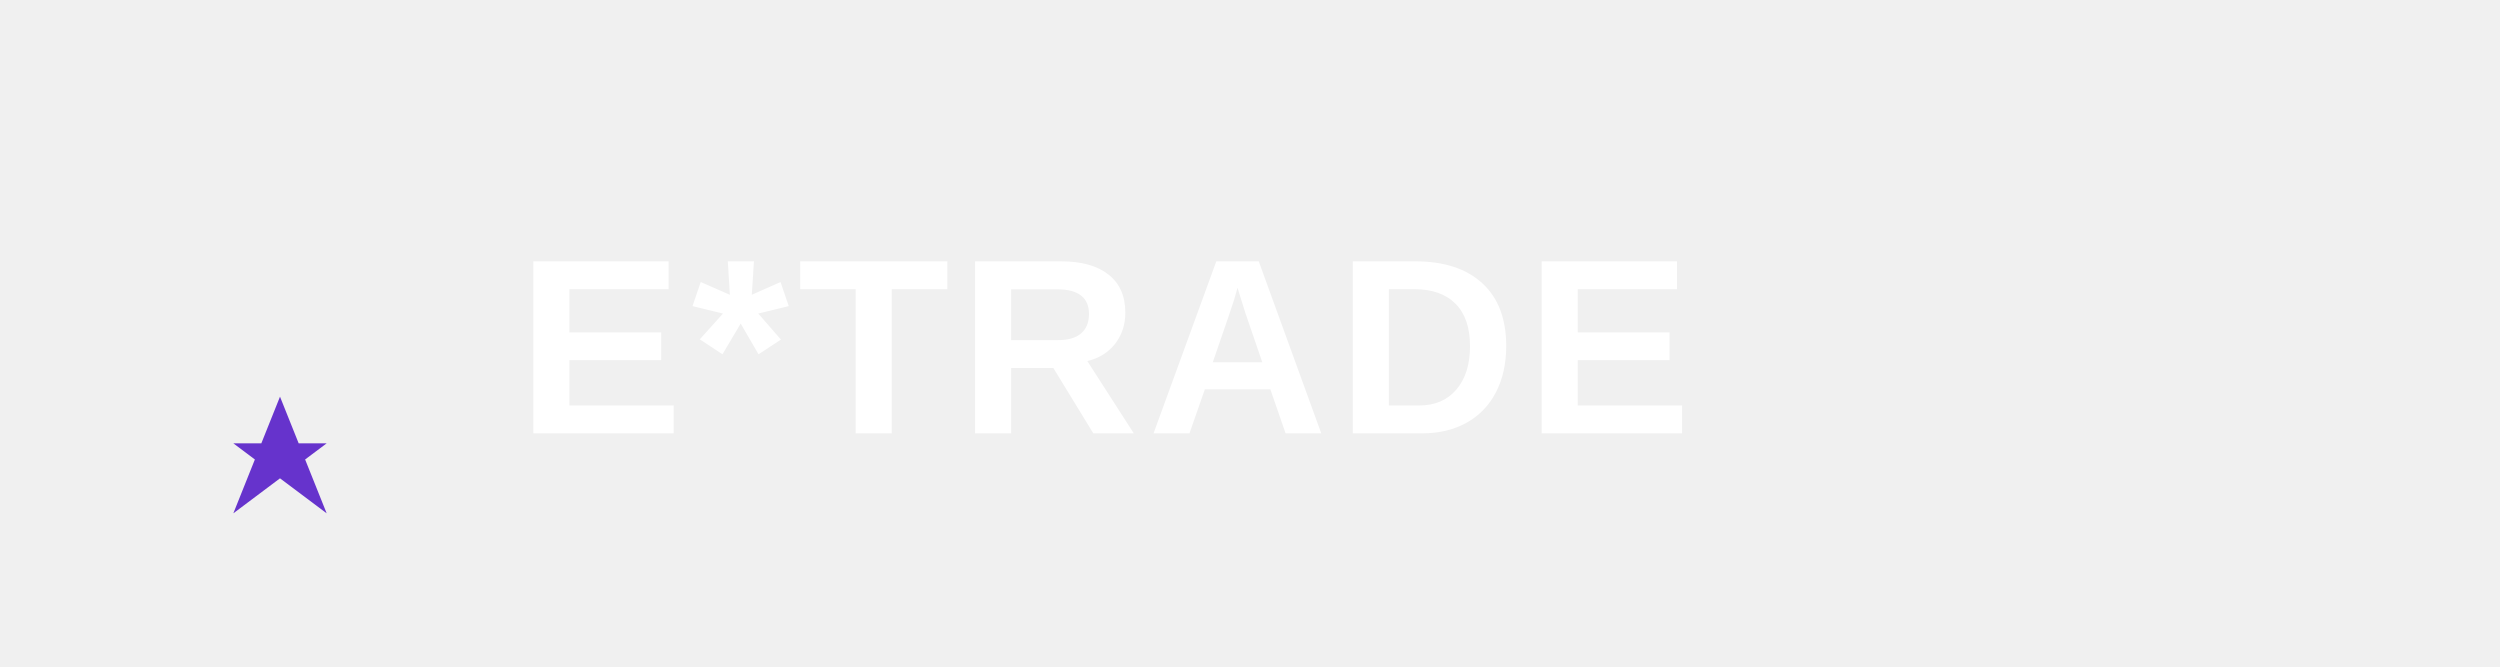
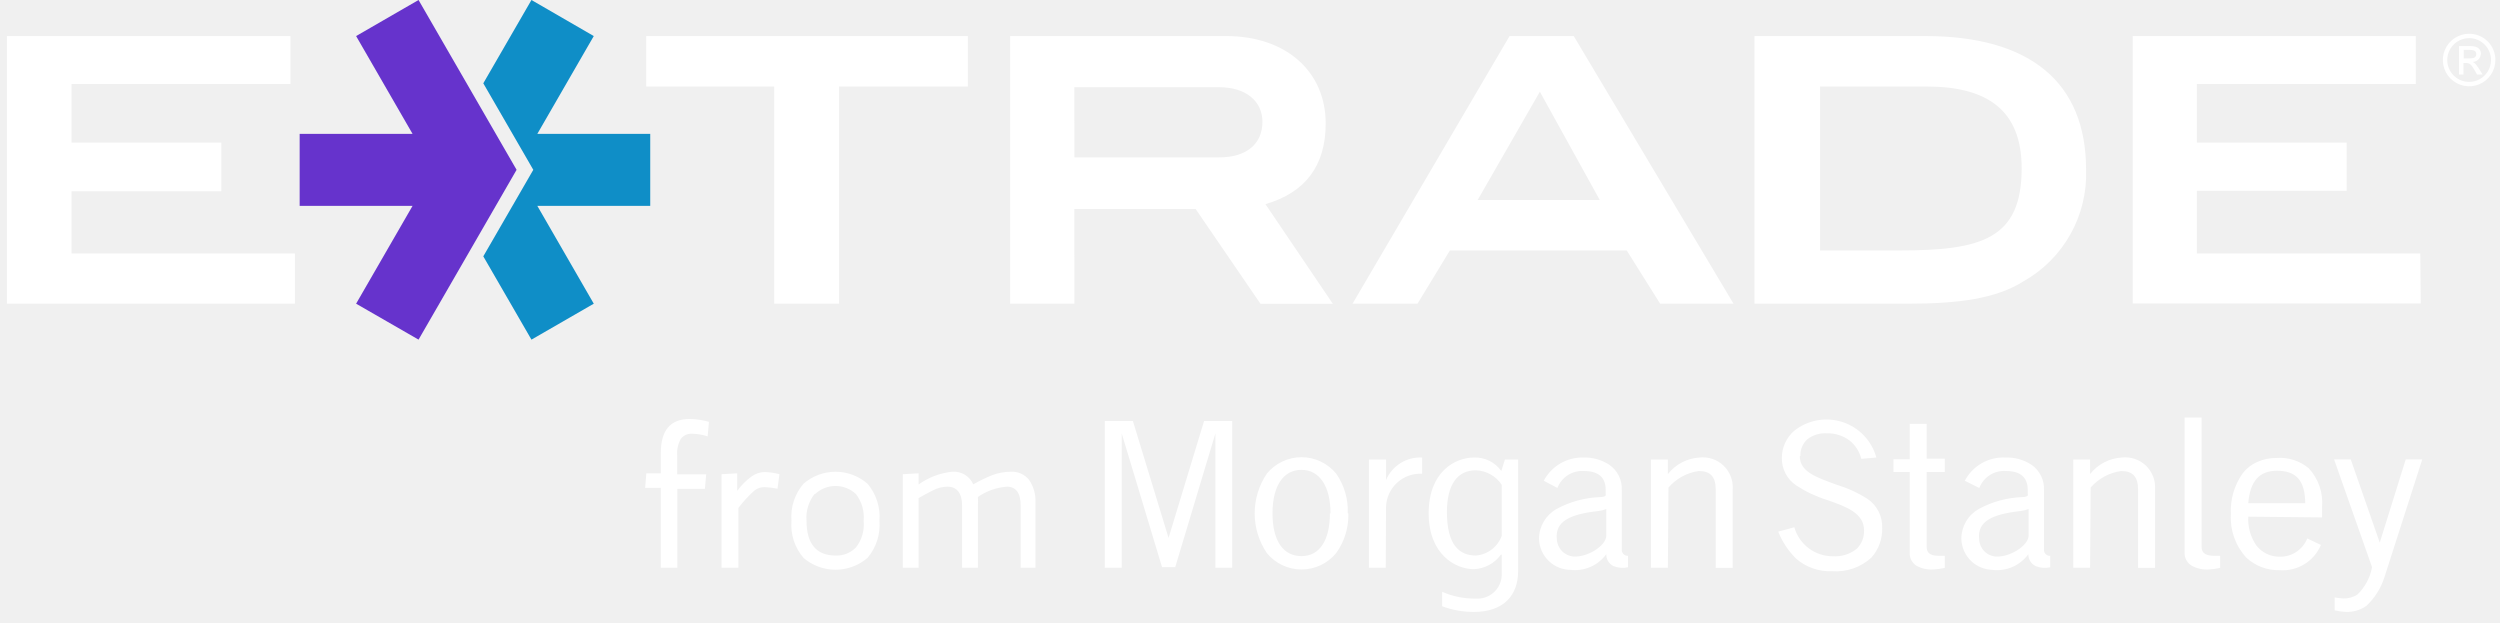
- <svg xmlns="http://www.w3.org/2000/svg" viewBox="0 0 300 80">
-   <polygon points="22,28 26,38 18,32 26,32 18,38" fill="#6633cc" transform="scale(1.4) translate(2,6)" />
-   <text x="62" y="52" font-family="'Helvetica Neue', Arial, sans-serif" font-size="30" font-weight="700" fill="#ffffff" letter-spacing="1">E*TRADE</text>
+ <svg xmlns="http://www.w3.org/2000/svg" width="217" height="54" viewBox="0 0 217 54" fill="none">
+   <g clip-path="url(#clip0_8257_36350)">
+     <path d="M56 42.344L56.101 41.085H57.359V39.311C57.359 37.347 58.19 36.366 59.876 36.366C60.439 36.374 60.998 36.459 61.537 36.617L61.424 37.876C60.993 37.734 60.544 37.658 60.09 37.65C59.901 37.634 59.71 37.666 59.537 37.743C59.363 37.82 59.211 37.939 59.096 38.09C58.851 38.526 58.741 39.026 58.781 39.525V41.173H61.298L61.185 42.432H58.794V49.278H57.359V42.344H56ZM64.092 49.278V44.093C64.5 43.551 64.96 43.049 65.464 42.595C65.712 42.392 66.023 42.281 66.345 42.281C66.729 42.297 67.112 42.343 67.49 42.419L67.653 41.161C67.242 41.051 66.82 40.987 66.395 40.972C65.983 40.975 65.583 41.107 65.25 41.349C64.765 41.698 64.34 42.123 63.991 42.608V41.085L62.632 41.161V49.278H64.092ZM69.743 48.422C70.516 49.087 71.503 49.453 72.524 49.453C73.544 49.453 74.531 49.087 75.305 48.422C76.058 47.53 76.429 46.377 76.337 45.213C76.431 44.045 76.06 42.887 75.305 41.991C74.534 41.319 73.546 40.948 72.524 40.948C71.501 40.948 70.513 41.319 69.743 41.991C69.364 42.432 69.076 42.944 68.897 43.497C68.718 44.05 68.65 44.633 68.698 45.213C68.651 45.79 68.719 46.371 68.899 46.922C69.078 47.473 69.365 47.983 69.743 48.422ZM70.749 42.885C71.23 42.434 71.864 42.182 72.524 42.182C73.183 42.182 73.817 42.434 74.298 42.885C74.805 43.549 75.044 44.38 74.965 45.213C75.046 46.038 74.807 46.862 74.298 47.516C74.069 47.752 73.792 47.937 73.487 48.059C73.181 48.18 72.853 48.235 72.524 48.221C70.888 48.221 70.007 47.226 70.007 45.213C69.935 44.377 70.183 43.546 70.699 42.885H70.749ZM79.735 49.278V43.237C80.137 42.998 80.565 42.771 80.993 42.557C81.382 42.354 81.813 42.246 82.252 42.243C83.044 42.243 83.51 42.797 83.51 43.892V49.278H84.882V43.917C84.901 43.657 84.901 43.396 84.882 43.136C85.627 42.621 86.495 42.312 87.399 42.243C88.192 42.243 88.594 42.797 88.594 43.892V49.278H89.878V43.652C89.918 42.943 89.724 42.239 89.324 41.651C89.135 41.416 88.892 41.23 88.617 41.108C88.341 40.985 88.04 40.93 87.739 40.947C87.193 40.948 86.652 41.046 86.14 41.236C85.57 41.468 85.015 41.737 84.479 42.041C84.326 41.69 84.066 41.395 83.736 41.199C83.407 41.003 83.024 40.914 82.642 40.947C81.593 41.056 80.591 41.438 79.735 42.054V41.085L78.363 41.161V49.278H79.735ZM206.563 47.101V47.252V47.101L204.046 39.877H202.599L205.884 49.202V49.278C205.714 50.165 205.274 50.978 204.625 51.606C204.251 51.846 203.811 51.965 203.367 51.946C203.126 51.929 202.887 51.9 202.649 51.858V52.978C202.971 53.056 203.3 53.102 203.631 53.116C204.264 53.136 204.887 52.951 205.405 52.587C206.138 51.898 206.68 51.031 206.979 50.071L210.251 39.877H208.816L206.563 47.101ZM195.149 44.848C195.1 45.743 195.353 46.63 195.866 47.365C196.106 47.668 196.412 47.912 196.761 48.078C197.111 48.244 197.493 48.327 197.88 48.321C198.392 48.332 198.896 48.186 199.323 47.903C199.751 47.619 200.081 47.212 200.271 46.736L201.454 47.302C201.163 47.996 200.661 48.58 200.02 48.973C199.379 49.366 198.63 49.548 197.88 49.492C196.811 49.522 195.772 49.134 194.985 48.409C194.519 47.903 194.159 47.308 193.927 46.659C193.696 46.01 193.598 45.322 193.639 44.634C193.571 43.359 193.939 42.098 194.683 41.06C195.016 40.638 195.449 40.305 195.942 40.091C196.473 39.858 197.048 39.742 197.628 39.751C198.632 39.678 199.625 39.999 200.397 40.645C200.816 41.094 201.135 41.627 201.334 42.208C201.534 42.789 201.609 43.405 201.555 44.017V44.911L195.149 44.848ZM197.666 40.859C196.105 40.859 195.313 41.752 195.149 43.678H200.095C200.07 41.752 199.365 40.859 197.616 40.859H197.666ZM117.036 44.559C117.073 45.793 116.702 47.005 115.979 48.007C115.614 48.452 115.155 48.81 114.635 49.057C114.115 49.303 113.546 49.431 112.971 49.431C112.395 49.431 111.827 49.303 111.307 49.057C110.787 48.81 110.328 48.452 109.963 48.007C109.274 46.989 108.906 45.788 108.906 44.559C108.906 43.329 109.274 42.128 109.963 41.11C110.328 40.665 110.787 40.307 111.307 40.06C111.827 39.814 112.395 39.686 112.971 39.686C113.546 39.686 114.115 39.814 114.635 40.06C115.155 40.307 115.614 40.665 115.979 41.11C116.684 42.118 117.038 43.33 116.985 44.559H117.036ZM115.488 44.559C115.488 42.23 114.544 40.783 112.971 40.783C111.398 40.783 110.454 42.167 110.454 44.559C110.454 46.95 111.385 48.271 112.971 48.271C114.557 48.271 115.437 46.874 115.437 44.559H115.488ZM120.308 43.967C120.324 43.574 120.418 43.187 120.585 42.83C120.752 42.474 120.988 42.154 121.279 41.889C121.571 41.624 121.912 41.42 122.283 41.289C122.655 41.157 123.048 41.101 123.441 41.123V39.713C122.782 39.678 122.128 39.846 121.568 40.195C121.007 40.544 120.567 41.057 120.308 41.664V39.889H118.823V49.278H120.283L120.308 43.967ZM156.275 39.587C156.261 39.315 156.309 39.042 156.413 38.79C156.518 38.538 156.677 38.311 156.879 38.128C157.367 37.752 157.976 37.569 158.59 37.612C159.303 37.597 159.999 37.823 160.566 38.254C161.058 38.657 161.407 39.209 161.56 39.827L162.869 39.713C162.672 38.998 162.301 38.342 161.789 37.805C161.276 37.268 160.639 36.866 159.933 36.635C159.228 36.405 158.476 36.352 157.745 36.483C157.015 36.614 156.328 36.924 155.746 37.385C155.407 37.677 155.135 38.038 154.948 38.444C154.762 38.85 154.665 39.291 154.664 39.739C154.655 40.213 154.765 40.682 154.985 41.102C155.205 41.522 155.527 41.88 155.922 42.142C156.753 42.684 157.655 43.108 158.603 43.401C160.252 43.98 161.799 44.533 161.799 46.031C161.811 46.329 161.76 46.627 161.649 46.904C161.539 47.182 161.371 47.433 161.158 47.642C160.573 48.104 159.838 48.333 159.094 48.283C158.337 48.288 157.601 48.044 156.996 47.589C156.392 47.134 155.953 46.494 155.746 45.767L154.349 46.144C154.7 47.029 155.232 47.83 155.91 48.498C156.77 49.242 157.882 49.629 159.018 49.58C159.636 49.627 160.258 49.548 160.844 49.346C161.431 49.145 161.97 48.826 162.429 48.409C163.064 47.703 163.402 46.779 163.373 45.83C163.393 45.338 163.288 44.849 163.068 44.409C162.848 43.968 162.52 43.591 162.114 43.313C161.258 42.768 160.33 42.344 159.358 42.054C157.709 41.438 156.212 40.972 156.224 39.587H156.275ZM165.764 47.969C165.751 48.192 165.798 48.415 165.9 48.614C166.001 48.813 166.154 48.981 166.343 49.102C166.799 49.355 167.32 49.468 167.84 49.429C168.167 49.415 168.492 49.369 168.809 49.29V48.246H168.318C167.337 48.246 167.236 47.843 167.236 47.415V40.972H168.809V39.814H167.236V36.794H165.764V39.864H164.354V40.972H165.764V47.969ZM191.097 36.24H189.624V47.969C189.615 48.196 189.668 48.421 189.776 48.62C189.885 48.82 190.046 48.986 190.241 49.102C190.697 49.355 191.218 49.468 191.738 49.429C192.065 49.415 192.39 49.369 192.708 49.29V48.246H192.217C191.235 48.246 191.097 47.843 191.097 47.415V36.24ZM144.823 42.318C145.497 41.538 146.432 41.028 147.453 40.884C148.472 40.884 148.925 41.387 148.925 42.507V49.29H150.398V42.469C150.424 42.091 150.367 41.711 150.23 41.357C150.094 41.003 149.881 40.684 149.607 40.421C149.334 40.158 149.006 39.958 148.647 39.836C148.287 39.714 147.906 39.672 147.528 39.713C146.994 39.743 146.471 39.887 145.996 40.134C145.521 40.381 145.104 40.727 144.772 41.148V39.889H143.3V49.278H144.772L144.823 42.318ZM136.378 49.467C135.651 49.473 134.949 49.193 134.426 48.687C133.904 48.18 133.601 47.489 133.585 46.761C133.588 46.235 133.731 45.719 133.999 45.266C134.266 44.813 134.649 44.438 135.107 44.181C136.269 43.55 137.561 43.197 138.883 43.149C139.21 43.149 139.323 43.061 139.374 43.011C139.383 42.965 139.383 42.918 139.374 42.872V42.532C139.374 41.438 138.744 40.884 137.486 40.884C136.995 40.851 136.507 40.976 136.092 41.241C135.678 41.506 135.359 41.897 135.183 42.356L134 41.727C134.328 41.105 134.824 40.586 135.431 40.23C136.038 39.875 136.732 39.696 137.436 39.713C138.233 39.688 139.019 39.907 139.688 40.343C140.04 40.586 140.323 40.914 140.513 41.297C140.702 41.681 140.791 42.105 140.77 42.532V47.667C140.761 47.742 140.768 47.818 140.792 47.89C140.815 47.962 140.854 48.028 140.906 48.083C140.957 48.138 141.02 48.181 141.09 48.209C141.161 48.238 141.236 48.25 141.312 48.246V49.24C140.892 49.333 140.453 49.298 140.053 49.139C139.861 49.045 139.699 48.898 139.587 48.715C139.476 48.533 139.419 48.322 139.424 48.107C139.074 48.587 138.603 48.966 138.059 49.205C137.516 49.443 136.918 49.534 136.328 49.467H136.378ZM139.424 44.181C139.207 44.271 138.978 44.33 138.744 44.357C136.227 44.634 134.969 45.276 135.133 46.798C135.149 47.183 135.306 47.548 135.572 47.826C135.838 48.104 136.196 48.276 136.58 48.309C137.838 48.372 139.361 47.377 139.424 46.547V44.181ZM173.025 49.467C172.339 49.466 171.677 49.215 171.163 48.762C170.881 48.508 170.655 48.2 170.497 47.856C170.339 47.512 170.253 47.139 170.244 46.761C170.245 46.236 170.385 45.72 170.651 45.267C170.916 44.814 171.297 44.439 171.754 44.181C172.916 43.55 174.208 43.197 175.529 43.149C175.844 43.149 175.97 43.061 176.008 43.011C176.045 42.96 176.008 42.872 176.008 42.872V42.532C176.008 41.438 175.378 40.884 174.132 40.884C173.638 40.846 173.144 40.968 172.724 41.233C172.304 41.499 171.982 41.893 171.804 42.356L170.546 41.727C170.881 41.089 171.393 40.56 172.02 40.203C172.646 39.846 173.362 39.676 174.082 39.713C174.88 39.685 175.667 39.905 176.335 40.343C176.686 40.586 176.97 40.914 177.159 41.297C177.349 41.681 177.437 42.105 177.417 42.532V47.667C177.408 47.742 177.415 47.818 177.438 47.89C177.462 47.962 177.501 48.028 177.552 48.083C177.604 48.138 177.667 48.181 177.737 48.209C177.807 48.238 177.883 48.25 177.958 48.246V49.24C177.538 49.336 177.099 49.301 176.7 49.139C176.505 49.047 176.341 48.901 176.227 48.718C176.113 48.535 176.054 48.323 176.058 48.107C175.706 48.591 175.231 48.972 174.682 49.211C174.134 49.45 173.531 49.538 172.937 49.467H173.025ZM176.083 44.181C175.861 44.269 175.628 44.328 175.391 44.357C172.874 44.634 171.616 45.276 171.792 46.798C171.803 47.183 171.955 47.549 172.22 47.828C172.485 48.107 172.843 48.278 173.226 48.309C174.485 48.372 176.008 47.377 176.083 46.547V44.181ZM101.456 46.773L98.335 36.542H95.894V49.278H97.366V37.624L100.864 49.227H102.01L105.496 37.624V49.278H106.955V36.542H104.514L101.406 46.773H101.456ZM181.469 42.318C182.149 41.538 183.087 41.029 184.112 40.884C185.132 40.884 185.585 41.387 185.585 42.507V49.29H187.057V42.469C187.083 42.09 187.026 41.709 186.889 41.354C186.751 40.999 186.538 40.678 186.263 40.415C185.988 40.152 185.658 39.953 185.297 39.832C184.936 39.71 184.553 39.67 184.175 39.713C183.64 39.743 183.118 39.887 182.643 40.134C182.167 40.381 181.75 40.727 181.419 41.148V39.889H179.959V49.278H181.419L181.469 42.318ZM131.772 39.889V49.592C131.772 51.669 130.514 53.116 127.934 53.116C126.993 53.119 126.06 52.952 125.178 52.625V51.367C126.101 51.774 127.102 51.976 128.11 51.958C128.39 51.977 128.671 51.939 128.937 51.848C129.202 51.756 129.447 51.612 129.655 51.424C129.864 51.237 130.033 51.009 130.153 50.755C130.272 50.501 130.339 50.225 130.35 49.945V48.145H130.275C130.006 48.519 129.655 48.826 129.25 49.044C128.844 49.262 128.394 49.385 127.934 49.404C126.348 49.404 124.008 48.145 124.008 44.546C124.008 40.947 126.298 39.713 127.947 39.713C128.407 39.696 128.865 39.794 129.278 39.998C129.691 40.203 130.047 40.507 130.313 40.884L130.627 39.889H131.772ZM130.35 42.079C130.104 41.706 129.772 41.398 129.383 41.179C128.993 40.96 128.557 40.837 128.11 40.821C126.487 40.821 125.593 42.079 125.593 44.445C125.593 47.277 126.65 48.221 128.11 48.221C128.609 48.18 129.085 47.998 129.482 47.694C129.879 47.391 130.181 46.979 130.35 46.509V42.079Z" fill="white" />
+     <path d="M216.6 5.21C216.6 5.661 216.466 6.103 216.215 6.478C215.964 6.853 215.607 7.145 215.19 7.317C214.773 7.49 214.314 7.534 213.872 7.445C213.429 7.357 213.023 7.139 212.704 6.819C212.386 6.499 212.17 6.092 212.083 5.649C211.996 5.206 212.042 4.747 212.217 4.331C212.391 3.914 212.684 3.559 213.061 3.309C213.437 3.06 213.879 2.928 214.33 2.93C214.629 2.93 214.925 2.989 215.201 3.104C215.477 3.218 215.728 3.387 215.939 3.598C216.15 3.81 216.317 4.062 216.43 4.338C216.544 4.615 216.601 4.911 216.6 5.21ZM214.33 3.31C213.954 3.308 213.586 3.418 213.272 3.625C212.958 3.833 212.713 4.129 212.568 4.476C212.422 4.823 212.383 5.205 212.455 5.575C212.528 5.944 212.708 6.283 212.973 6.55C213.238 6.817 213.577 6.999 213.946 7.073C214.315 7.147 214.697 7.11 215.045 6.966C215.393 6.823 215.69 6.579 215.899 6.267C216.108 5.954 216.22 5.586 216.22 5.21C216.22 4.708 216.021 4.226 215.667 3.87C215.313 3.514 214.832 3.313 214.33 3.31ZM215.33 4.73C215.311 4.906 215.228 5.069 215.097 5.189C214.967 5.308 214.797 5.376 214.62 5.38C214.82 5.44 214.98 5.62 215.49 6.47H215.01C214.63 5.83 214.5 5.47 214.09 5.47H213.83V6.47H213.44V4H214.44C215.19 4 215.35 4.37 215.35 4.71L215.33 4.73ZM213.85 5.07H214.38C214.72 5.07 214.94 4.98 214.94 4.7C214.94 4.42 214.72 4.33 214.38 4.33H213.85V5.07ZM210.12 26.34H185.12V3.13H209.69V7.29H190.69V12.38H203.69V16.56H190.69V22H210.08L210.12 26.34ZM25.6 22H6.21V16.6H19.21V12.38H6.21V7.29H25.21V3.13H0.6V26.36H25.6V22ZM72.83 7.51H84.01V3.13H56.09V7.51H67.2V26.36H72.83V7.51ZM152.29 3.13H167.12C176.19 3.13 181.07 7.13 181.07 14.71C181.144 16.679 180.673 18.629 179.707 20.346C178.742 22.064 177.321 23.48 175.6 24.44C173.26 25.92 169.97 26.36 165.65 26.36H152.29V3.13ZM164.88 21.74C172.02 21.74 175.48 20.74 175.48 14.6C175.48 9.6 172.54 7.51 167.23 7.51H157.98V21.74H164.88ZM123.04 26.36H117.4L131.03 3.13H136.6L150.47 26.36H144.1L141.2 21.74H125.85L123.04 26.36ZM128.26 17.36H138.86L133.66 7.96L128.26 17.36ZM93.26 26.36H87.68V3.13H106.43C111.65 3.13 115.07 6.22 115.07 10.72C115.07 14.38 113.3 16.72 109.84 17.72L115.69 26.37H109.41L103.78 18.14H93.25L93.26 26.36ZM93.26 13.66H105.83C108.2 13.66 109.58 12.49 109.58 10.57C109.58 8.81 108.18 7.57 105.81 7.57H93.25L93.26 13.66Z" fill="white" />
+     <path d="M56.44 17.87H46.64L51.54 26.36L46.13 29.48L41.95 22.25L46.29 14.74L41.95 7.23L46.13 0L51.54 3.13L46.64 11.62H56.44V17.87Z" fill="#0F8EC7" />
+     <path d="M44.84 14.74L36.33 0L30.91 3.13L35.81 11.62H26.01V17.87H35.81L30.91 26.36L36.33 29.48L44.84 14.74Z" fill="#6633CC" />
+   </g>
+   <defs>
+     <clipPath id="clip0_8257_36350">
+       <rect width="217" height="54" fill="white" />
+     </clipPath>
+   </defs>
</svg>
